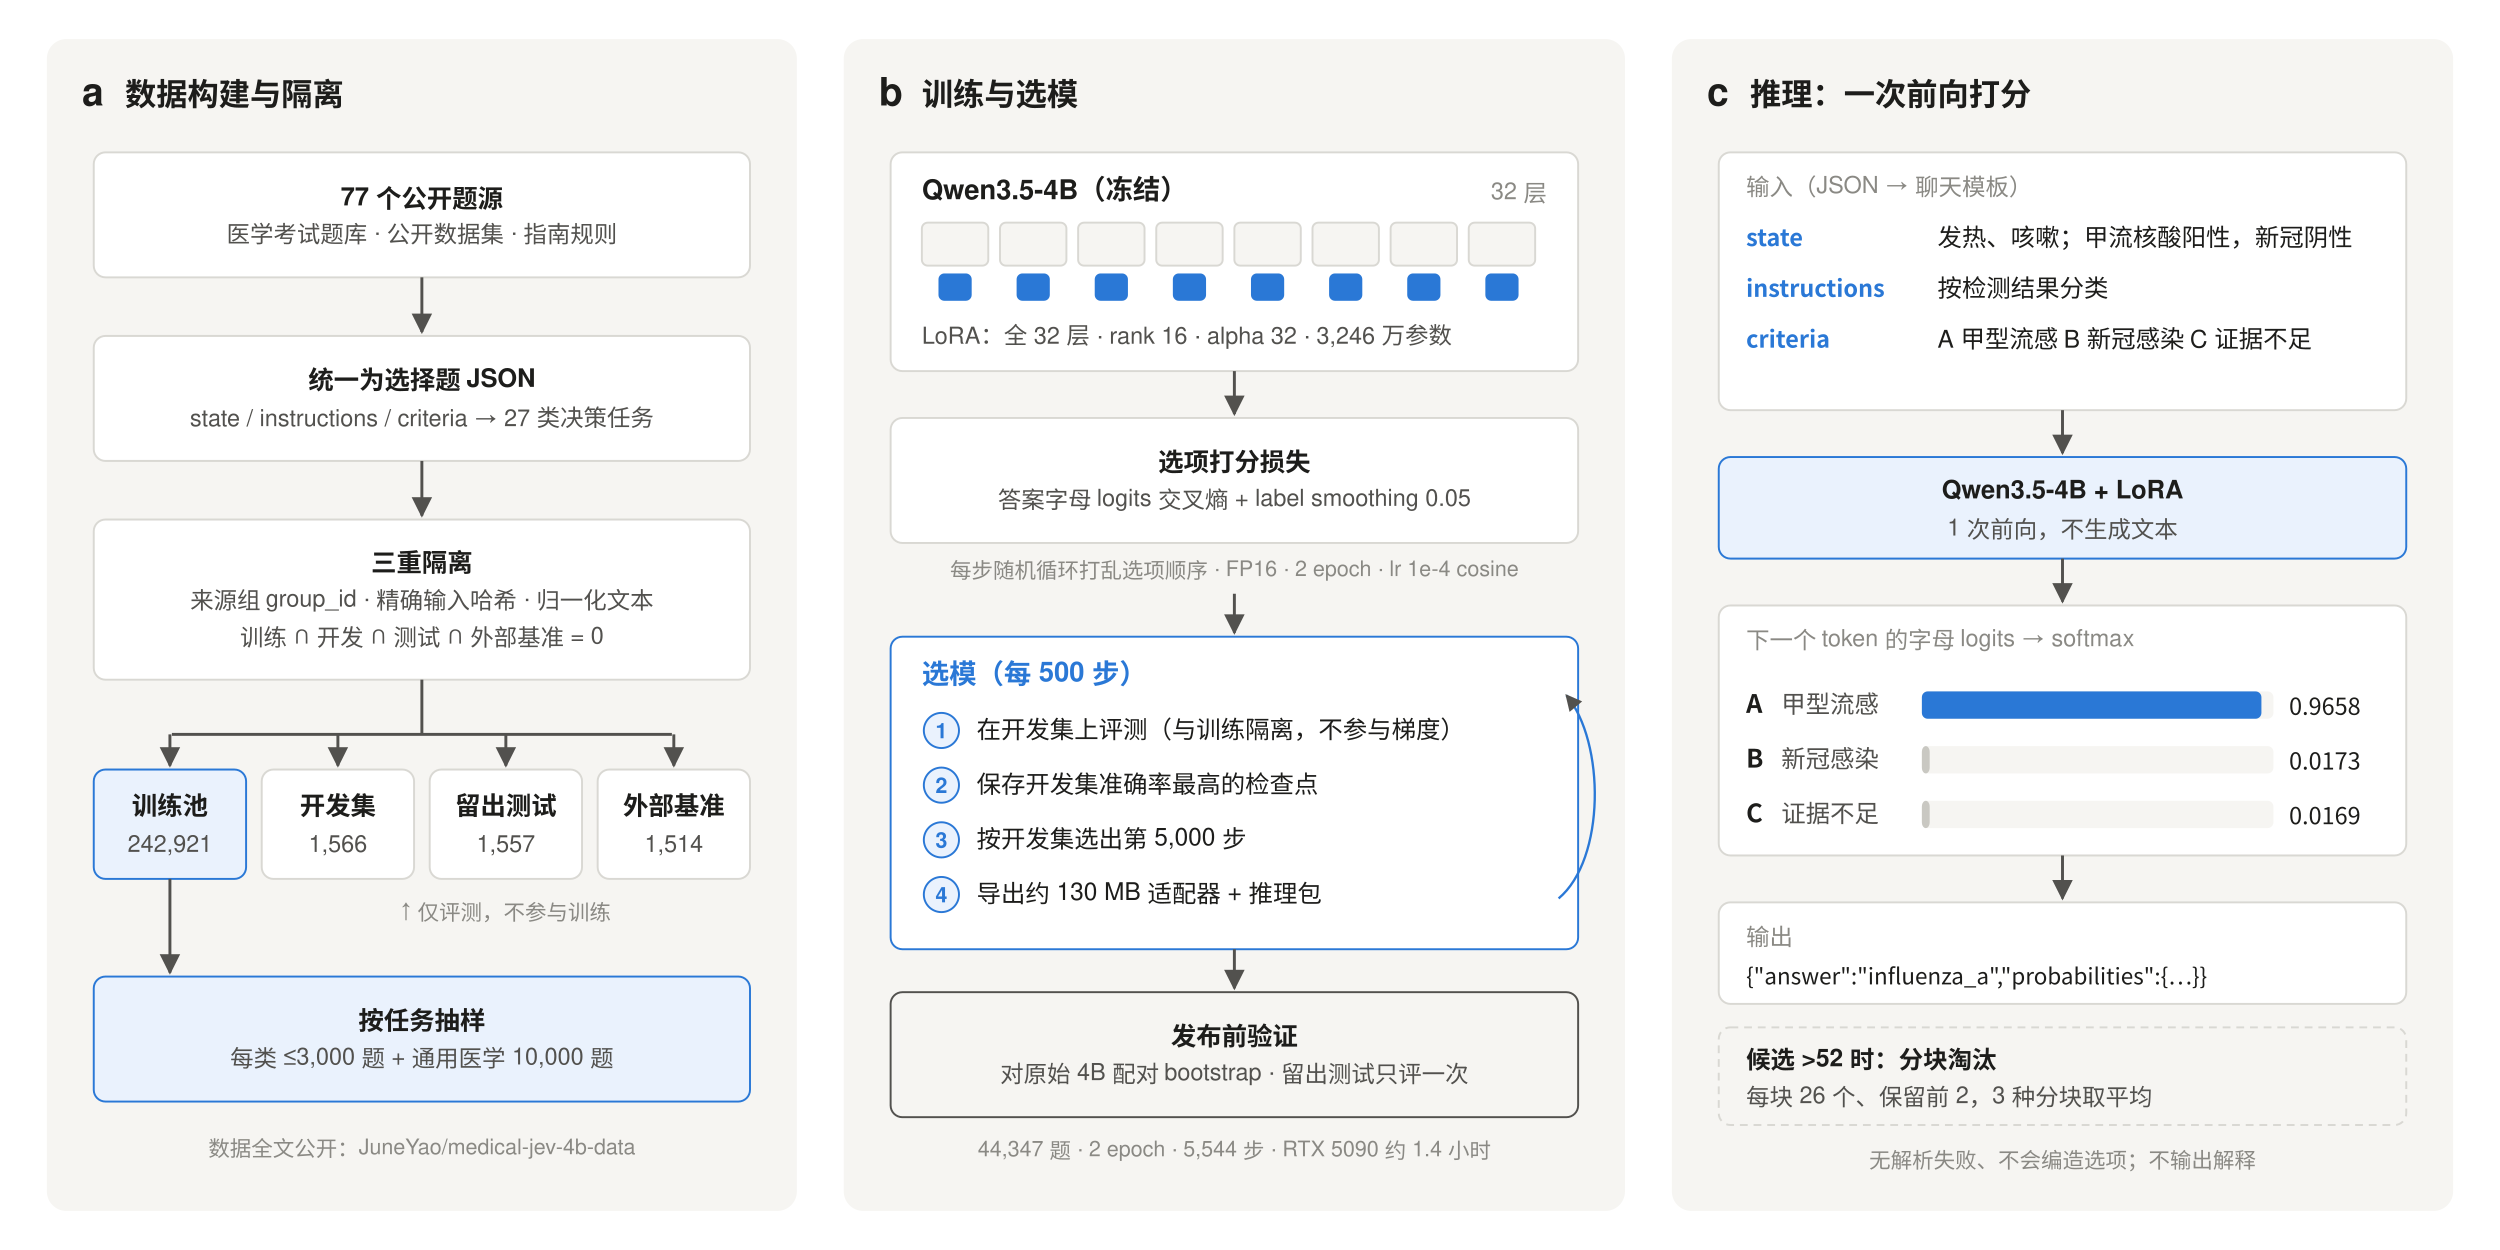
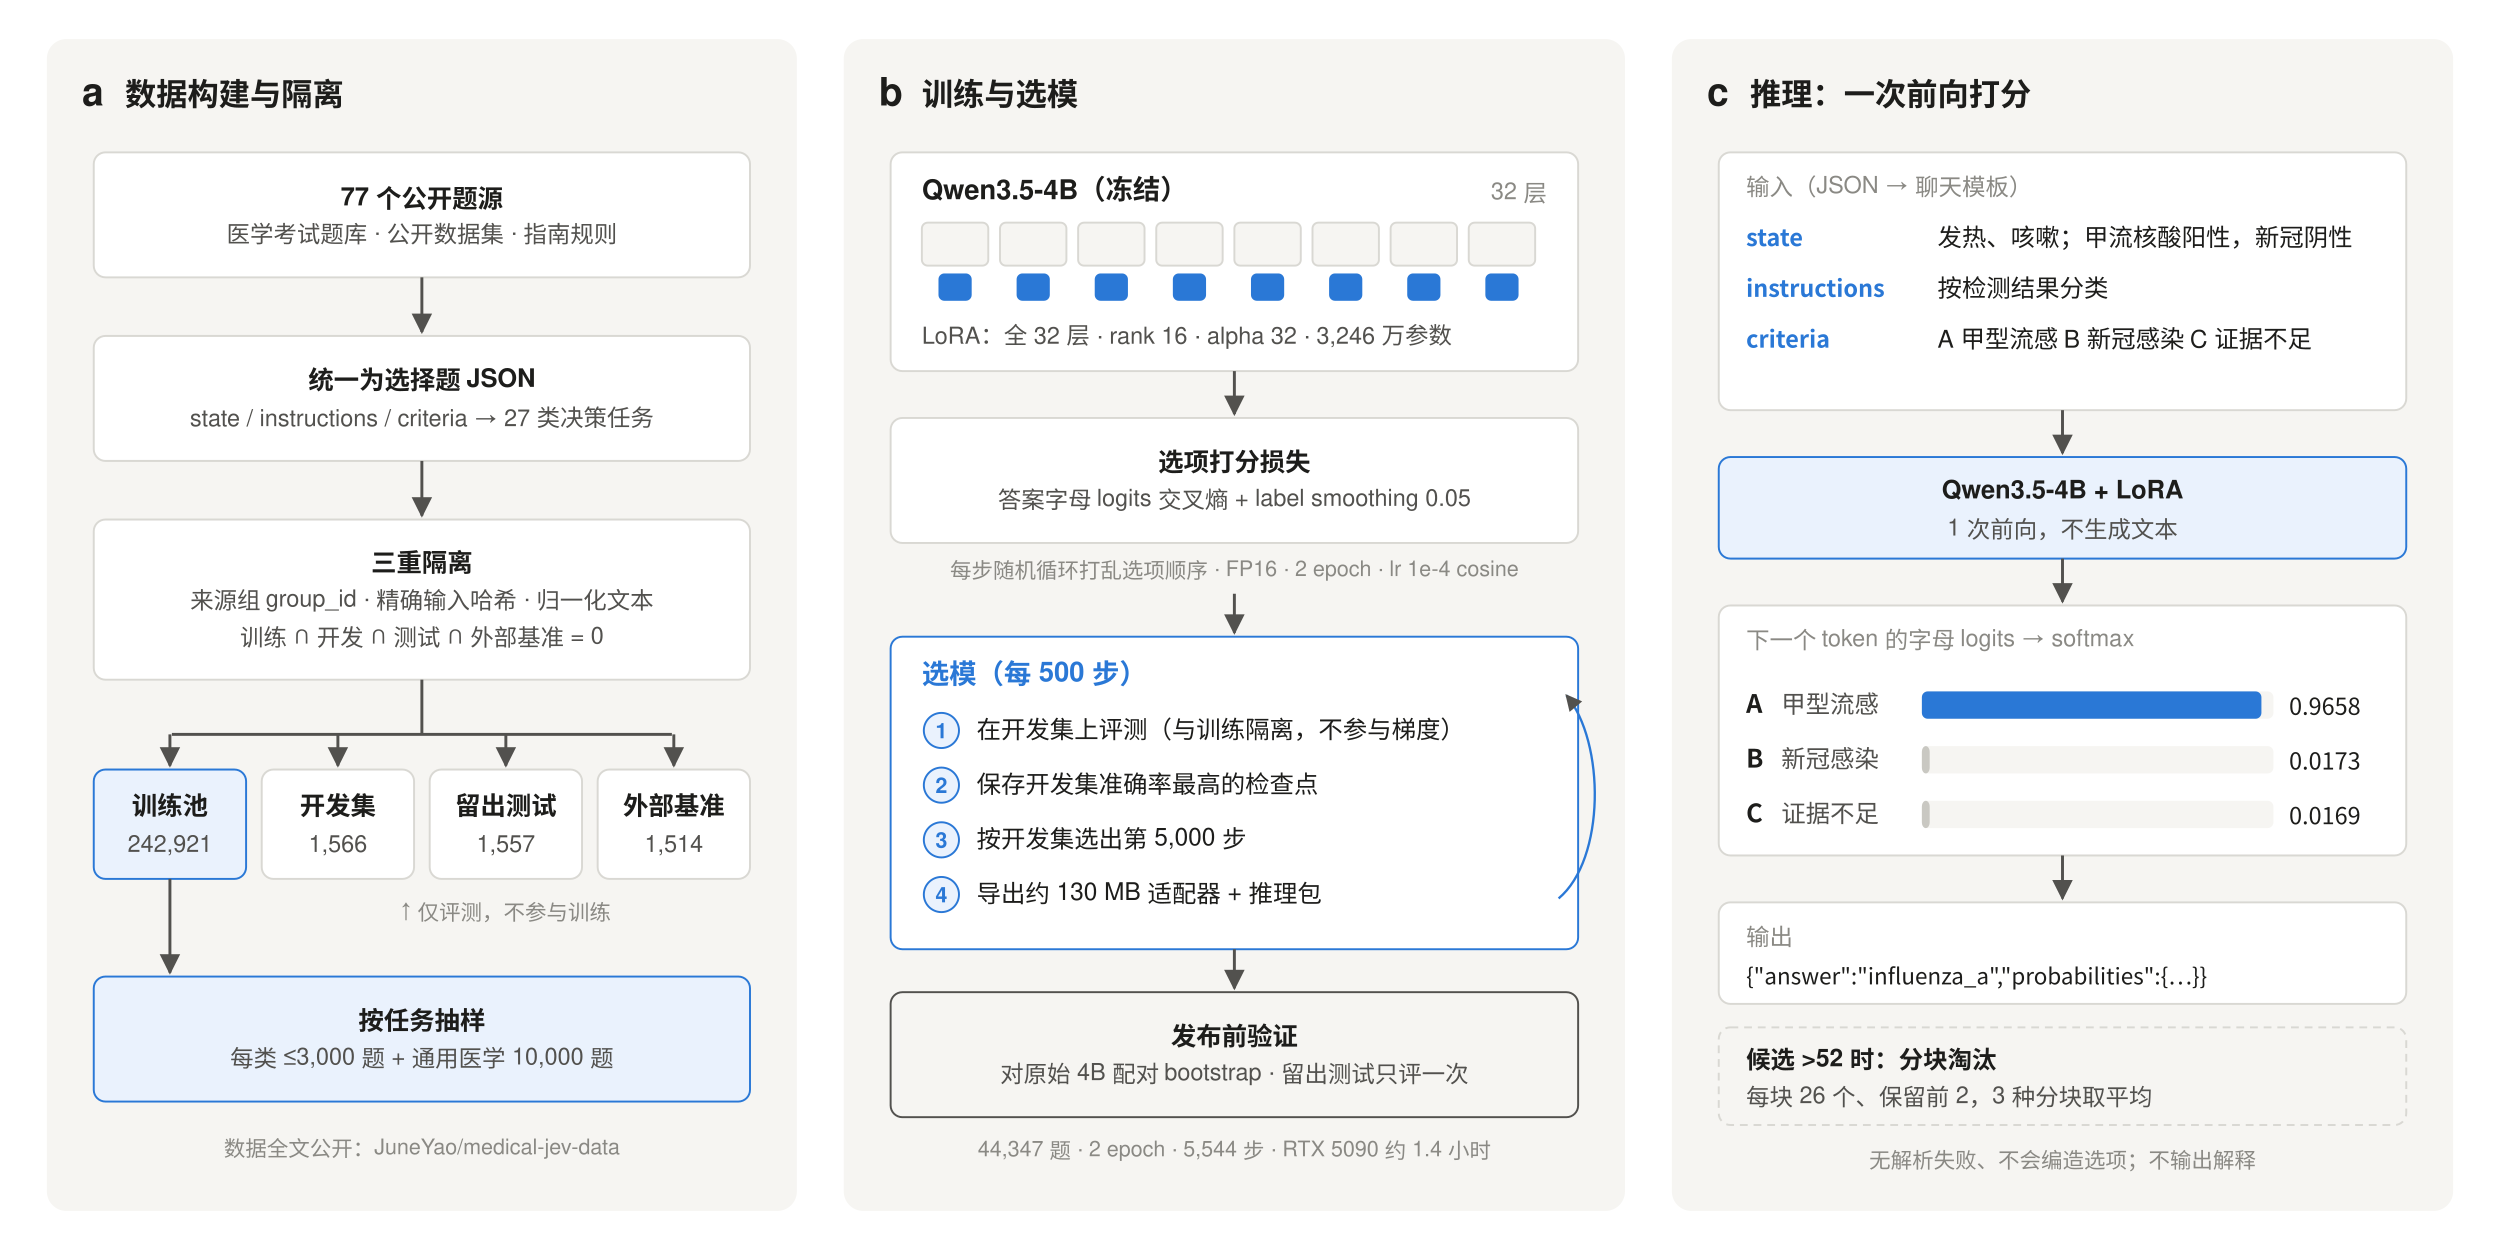
<svg xmlns="http://www.w3.org/2000/svg" width="1280" height="640" viewBox="0 0 1280 640" role="img" aria-label="medical-jev-4b 方法总览：数据构建、训练选模与一次前向打分推理">
  <defs>
    <marker id="arrow" viewBox="0 0 10 10" refX="9" refY="5" markerWidth="7" markerHeight="7" orient="auto-start-reverse">
      <path d="M0,0 L10,5 L0,10 z" fill="#52514e" />
    </marker>
  </defs>
  <rect width="1280" height="640" fill="#ffffff" />
  <rect x="24" y="20" width="384" height="600" rx="10" fill="#f6f5f2" stroke="none" stroke-width="1" />
  <rect x="432" y="20" width="400" height="600" rx="10" fill="#f6f5f2" stroke="none" stroke-width="1" />
  <rect x="856" y="20" width="400" height="600" rx="10" fill="#f6f5f2" stroke="none" stroke-width="1" />
  <text x="42" y="54" font-family="'Helvetica Neue', Helvetica, Arial, 'PingFang SC', 'Hiragino Sans GB', 'Noto Sans CJK SC', 'Microsoft YaHei', sans-serif" font-size="20" fill="#1d1d1b" font-weight="700" text-anchor="start">a</text>
  <text x="64" y="54" font-family="'Helvetica Neue', Helvetica, Arial, 'PingFang SC', 'Hiragino Sans GB', 'Noto Sans CJK SC', 'Microsoft YaHei', sans-serif" font-size="16" fill="#1d1d1b" font-weight="600" text-anchor="start">数据构建与隔离</text>
  <rect x="48" y="78" width="336" height="64" rx="6" fill="#ffffff" stroke="#d9d8d3" stroke-width="1" />
  <text x="216.0" y="105.18" font-family="'Helvetica Neue', Helvetica, Arial, 'PingFang SC', 'Hiragino Sans GB', 'Noto Sans CJK SC', 'Microsoft YaHei', sans-serif" font-size="13" fill="#1d1d1b" font-weight="600" text-anchor="middle">77 个公开题源</text>
  <text x="216.0" y="124.18" font-family="'Helvetica Neue', Helvetica, Arial, 'PingFang SC', 'Hiragino Sans GB', 'Noto Sans CJK SC', 'Microsoft YaHei', sans-serif" font-size="12" fill="#52514e" font-weight="400" text-anchor="middle">医学考试题库 · 公开数据集 · 指南规则</text>
  <rect x="48" y="172" width="336" height="64" rx="6" fill="#ffffff" stroke="#d9d8d3" stroke-width="1" />
  <text x="216.0" y="199.18" font-family="'Helvetica Neue', Helvetica, Arial, 'PingFang SC', 'Hiragino Sans GB', 'Noto Sans CJK SC', 'Microsoft YaHei', sans-serif" font-size="13" fill="#1d1d1b" font-weight="600" text-anchor="middle">统一为选择题 JSON</text>
  <text x="216.0" y="218.18" font-family="'Helvetica Neue', Helvetica, Arial, 'PingFang SC', 'Hiragino Sans GB', 'Noto Sans CJK SC', 'Microsoft YaHei', sans-serif" font-size="12" fill="#52514e" font-weight="400" text-anchor="middle">state / instructions / criteria → 27 类决策任务</text>
  <rect x="48" y="266" width="336" height="82" rx="6" fill="#ffffff" stroke="#d9d8d3" stroke-width="1" />
  <text x="216.0" y="292.68" font-family="'Helvetica Neue', Helvetica, Arial, 'PingFang SC', 'Hiragino Sans GB', 'Noto Sans CJK SC', 'Microsoft YaHei', sans-serif" font-size="13" fill="#1d1d1b" font-weight="600" text-anchor="middle">三重隔离</text>
  <text x="216.0" y="311.68" font-family="'Helvetica Neue', Helvetica, Arial, 'PingFang SC', 'Hiragino Sans GB', 'Noto Sans CJK SC', 'Microsoft YaHei', sans-serif" font-size="12" fill="#52514e" font-weight="400" text-anchor="middle">来源组 group_id · 精确输入哈希 · 归一化文本</text>
  <text x="216.0" y="330.68" font-family="'Helvetica Neue', Helvetica, Arial, 'PingFang SC', 'Hiragino Sans GB', 'Noto Sans CJK SC', 'Microsoft YaHei', sans-serif" font-size="12" fill="#52514e" font-weight="400" text-anchor="middle">训练 ∩ 开发 ∩ 测试 ∩ 外部基准 = 0</text>
  <line x1="216.0" y1="142" x2="216.0" y2="170" stroke="#52514e" stroke-width="1.5" marker-end="url(#arrow)" />
  <line x1="216.0" y1="236" x2="216.0" y2="264" stroke="#52514e" stroke-width="1.5" marker-end="url(#arrow)" />
  <line x1="216.0" y1="348" x2="216.0" y2="376" stroke="#52514e" stroke-width="1.5" />
  <line x1="88" y1="376" x2="344" y2="376" stroke="#52514e" stroke-width="1.5" />
  <line x1="87.0" y1="376" x2="87.0" y2="392" stroke="#52514e" stroke-width="1.5" marker-end="url(#arrow)" />
  <rect x="48.0" y="394" width="78.0" height="56" rx="6" fill="#eaf2fd" stroke="#2a78d6" stroke-width="1" />
  <text x="87.0" y="417.18" font-family="'Helvetica Neue', Helvetica, Arial, 'PingFang SC', 'Hiragino Sans GB', 'Noto Sans CJK SC', 'Microsoft YaHei', sans-serif" font-size="13" fill="#1d1d1b" font-weight="600" text-anchor="middle">训练池</text>
  <text x="87.0" y="436.18" font-family="'Helvetica Neue', Helvetica, Arial, 'PingFang SC', 'Hiragino Sans GB', 'Noto Sans CJK SC', 'Microsoft YaHei', sans-serif" font-size="12" fill="#52514e" font-weight="400" text-anchor="middle">242,921</text>
  <line x1="173.0" y1="376" x2="173.0" y2="392" stroke="#52514e" stroke-width="1.5" marker-end="url(#arrow)" />
  <rect x="134.0" y="394" width="78.0" height="56" rx="6" fill="#ffffff" stroke="#d9d8d3" stroke-width="1" />
  <text x="173.0" y="417.18" font-family="'Helvetica Neue', Helvetica, Arial, 'PingFang SC', 'Hiragino Sans GB', 'Noto Sans CJK SC', 'Microsoft YaHei', sans-serif" font-size="13" fill="#1d1d1b" font-weight="600" text-anchor="middle">开发集</text>
  <text x="173.0" y="436.18" font-family="'Helvetica Neue', Helvetica, Arial, 'PingFang SC', 'Hiragino Sans GB', 'Noto Sans CJK SC', 'Microsoft YaHei', sans-serif" font-size="12" fill="#52514e" font-weight="400" text-anchor="middle">1,566</text>
  <line x1="259.0" y1="376" x2="259.0" y2="392" stroke="#52514e" stroke-width="1.5" marker-end="url(#arrow)" />
  <rect x="220.0" y="394" width="78.0" height="56" rx="6" fill="#ffffff" stroke="#d9d8d3" stroke-width="1" />
  <text x="259.0" y="417.18" font-family="'Helvetica Neue', Helvetica, Arial, 'PingFang SC', 'Hiragino Sans GB', 'Noto Sans CJK SC', 'Microsoft YaHei', sans-serif" font-size="13" fill="#1d1d1b" font-weight="600" text-anchor="middle">留出测试</text>
  <text x="259.0" y="436.18" font-family="'Helvetica Neue', Helvetica, Arial, 'PingFang SC', 'Hiragino Sans GB', 'Noto Sans CJK SC', 'Microsoft YaHei', sans-serif" font-size="12" fill="#52514e" font-weight="400" text-anchor="middle">1,557</text>
  <line x1="345.0" y1="376" x2="345.0" y2="392" stroke="#52514e" stroke-width="1.5" marker-end="url(#arrow)" />
  <rect x="306.0" y="394" width="78.0" height="56" rx="6" fill="#ffffff" stroke="#d9d8d3" stroke-width="1" />
  <text x="345.0" y="417.18" font-family="'Helvetica Neue', Helvetica, Arial, 'PingFang SC', 'Hiragino Sans GB', 'Noto Sans CJK SC', 'Microsoft YaHei', sans-serif" font-size="13" fill="#1d1d1b" font-weight="600" text-anchor="middle">外部基准</text>
  <text x="345.0" y="436.18" font-family="'Helvetica Neue', Helvetica, Arial, 'PingFang SC', 'Hiragino Sans GB', 'Noto Sans CJK SC', 'Microsoft YaHei', sans-serif" font-size="12" fill="#52514e" font-weight="400" text-anchor="middle">1,514</text>
  <text x="259.0" y="470" font-family="'Helvetica Neue', Helvetica, Arial, 'PingFang SC', 'Hiragino Sans GB', 'Noto Sans CJK SC', 'Microsoft YaHei', sans-serif" font-size="11" fill="#8a8984" font-weight="400" text-anchor="middle">↑ 仅评测，不参与训练</text>
  <line x1="87.0" y1="450" x2="87.0" y2="498" stroke="#52514e" stroke-width="1.5" marker-end="url(#arrow)" />
  <rect x="48" y="500" width="336" height="64" rx="6" fill="#eaf2fd" stroke="#2a78d6" stroke-width="1" />
  <text x="216.0" y="527.18" font-family="'Helvetica Neue', Helvetica, Arial, 'PingFang SC', 'Hiragino Sans GB', 'Noto Sans CJK SC', 'Microsoft YaHei', sans-serif" font-size="13" fill="#1d1d1b" font-weight="600" text-anchor="middle">按任务抽样</text>
  <text x="216.0" y="546.18" font-family="'Helvetica Neue', Helvetica, Arial, 'PingFang SC', 'Hiragino Sans GB', 'Noto Sans CJK SC', 'Microsoft YaHei', sans-serif" font-size="12" fill="#52514e" font-weight="400" text-anchor="middle">每类 ≤3,000 题 + 通用医学 10,000 题</text>
-   <text x="216.0" y="592" font-family="'Helvetica Neue', Helvetica, Arial, 'PingFang SC', 'Hiragino Sans GB', 'Noto Sans CJK SC', 'Microsoft YaHei', sans-serif" font-size="11" fill="#8a8984" font-weight="400" text-anchor="middle">数据全文公开：JuneYao/medical-jev-4b-data</text>
+   <text x="216.0" y="592" font-family="'Helvetica Neue', Helvetica, Arial, 'PingFang SC', 'Hiragino Sans GB', 'Noto Sans CJK SC', 'Microsoft YaHei', sans-serif" font-size="11" fill="#8a8984" font-weight="400" text-anchor="middle">数据全文公开：JuneYao/medical-jev-data</text>
  <text x="450" y="54" font-family="'Helvetica Neue', Helvetica, Arial, 'PingFang SC', 'Hiragino Sans GB', 'Noto Sans CJK SC', 'Microsoft YaHei', sans-serif" font-size="20" fill="#1d1d1b" font-weight="700" text-anchor="start">b</text>
  <text x="472" y="54" font-family="'Helvetica Neue', Helvetica, Arial, 'PingFang SC', 'Hiragino Sans GB', 'Noto Sans CJK SC', 'Microsoft YaHei', sans-serif" font-size="16" fill="#1d1d1b" font-weight="600" text-anchor="start">训练与选模</text>
  <rect x="456" y="78" width="352" height="112" rx="6" fill="#ffffff" stroke="#d9d8d3" stroke-width="1" />
  <text x="472" y="102" font-family="'Helvetica Neue', Helvetica, Arial, 'PingFang SC', 'Hiragino Sans GB', 'Noto Sans CJK SC', 'Microsoft YaHei', sans-serif" font-size="14" fill="#1d1d1b" font-weight="600" text-anchor="start">Qwen3.5-4B（冻结）</text>
  <text x="792" y="102" font-family="'Helvetica Neue', Helvetica, Arial, 'PingFang SC', 'Hiragino Sans GB', 'Noto Sans CJK SC', 'Microsoft YaHei', sans-serif" font-size="12" fill="#8a8984" font-weight="400" text-anchor="end">32 层</text>
  <rect x="472.0" y="114" width="34.0" height="22" rx="3" fill="#f6f5f2" stroke="#d9d8d3" stroke-width="1" />
  <rect x="480.5" y="140" width="17.0" height="14" rx="3" fill="#2a78d6" stroke="none" stroke-width="1" />
  <rect x="512.0" y="114" width="34.0" height="22" rx="3" fill="#f6f5f2" stroke="#d9d8d3" stroke-width="1" />
  <rect x="520.5" y="140" width="17.0" height="14" rx="3" fill="#2a78d6" stroke="none" stroke-width="1" />
  <rect x="552.0" y="114" width="34.0" height="22" rx="3" fill="#f6f5f2" stroke="#d9d8d3" stroke-width="1" />
  <rect x="560.5" y="140" width="17.0" height="14" rx="3" fill="#2a78d6" stroke="none" stroke-width="1" />
  <rect x="592.0" y="114" width="34.0" height="22" rx="3" fill="#f6f5f2" stroke="#d9d8d3" stroke-width="1" />
  <rect x="600.5" y="140" width="17.0" height="14" rx="3" fill="#2a78d6" stroke="none" stroke-width="1" />
  <rect x="632.0" y="114" width="34.0" height="22" rx="3" fill="#f6f5f2" stroke="#d9d8d3" stroke-width="1" />
  <rect x="640.5" y="140" width="17.0" height="14" rx="3" fill="#2a78d6" stroke="none" stroke-width="1" />
  <rect x="672.0" y="114" width="34.0" height="22" rx="3" fill="#f6f5f2" stroke="#d9d8d3" stroke-width="1" />
  <rect x="680.5" y="140" width="17.0" height="14" rx="3" fill="#2a78d6" stroke="none" stroke-width="1" />
  <rect x="712.0" y="114" width="34.0" height="22" rx="3" fill="#f6f5f2" stroke="#d9d8d3" stroke-width="1" />
  <rect x="720.5" y="140" width="17.0" height="14" rx="3" fill="#2a78d6" stroke="none" stroke-width="1" />
  <rect x="752.0" y="114" width="34.0" height="22" rx="3" fill="#f6f5f2" stroke="#d9d8d3" stroke-width="1" />
  <rect x="760.5" y="140" width="17.0" height="14" rx="3" fill="#2a78d6" stroke="none" stroke-width="1" />
  <text x="472" y="176" font-family="'Helvetica Neue', Helvetica, Arial, 'PingFang SC', 'Hiragino Sans GB', 'Noto Sans CJK SC', 'Microsoft YaHei', sans-serif" font-size="12" fill="#52514e" font-weight="400" text-anchor="start">LoRA：全 32 层 · rank 16 · alpha 32 · 3,246 万参数</text>
  <line x1="632.0" y1="190" x2="632.0" y2="212" stroke="#52514e" stroke-width="1.5" marker-end="url(#arrow)" />
  <rect x="456" y="214" width="352" height="64" rx="6" fill="#ffffff" stroke="#d9d8d3" stroke-width="1" />
  <text x="632.0" y="241.18" font-family="'Helvetica Neue', Helvetica, Arial, 'PingFang SC', 'Hiragino Sans GB', 'Noto Sans CJK SC', 'Microsoft YaHei', sans-serif" font-size="13" fill="#1d1d1b" font-weight="600" text-anchor="middle">选项打分损失</text>
  <text x="632.0" y="260.18" font-family="'Helvetica Neue', Helvetica, Arial, 'PingFang SC', 'Hiragino Sans GB', 'Noto Sans CJK SC', 'Microsoft YaHei', sans-serif" font-size="12" fill="#52514e" font-weight="400" text-anchor="middle">答案字母 logits 交叉熵 + label smoothing 0.05</text>
  <text x="632.0" y="296" font-family="'Helvetica Neue', Helvetica, Arial, 'PingFang SC', 'Hiragino Sans GB', 'Noto Sans CJK SC', 'Microsoft YaHei', sans-serif" font-size="11" fill="#8a8984" font-weight="400" text-anchor="middle">每步随机循环打乱选项顺序 · FP16 · 2 epoch · lr 1e-4 cosine</text>
  <line x1="632.0" y1="304" x2="632.0" y2="324" stroke="#52514e" stroke-width="1.5" marker-end="url(#arrow)" />
  <rect x="456" y="326" width="352" height="160" rx="6" fill="#ffffff" stroke="#2a78d6" stroke-width="1" />
  <text x="472" y="350" font-family="'Helvetica Neue', Helvetica, Arial, 'PingFang SC', 'Hiragino Sans GB', 'Noto Sans CJK SC', 'Microsoft YaHei', sans-serif" font-size="14" fill="#2a78d6" font-weight="600" text-anchor="start">选模（每 500 步）</text>
  <circle cx="482" cy="374" r="9" fill="#eaf2fd" stroke="#2a78d6" />
  <text x="482" y="378" font-family="'Helvetica Neue', Helvetica, Arial, 'PingFang SC', 'Hiragino Sans GB', 'Noto Sans CJK SC', 'Microsoft YaHei', sans-serif" font-size="11" fill="#2a78d6" font-weight="600" text-anchor="middle">1</text>
  <text x="500" y="378" font-family="'Helvetica Neue', Helvetica, Arial, 'PingFang SC', 'Hiragino Sans GB', 'Noto Sans CJK SC', 'Microsoft YaHei', sans-serif" font-size="12.5" fill="#1d1d1b" font-weight="400" text-anchor="start">在开发集上评测（与训练隔离，不参与梯度）</text>
  <circle cx="482" cy="402" r="9" fill="#eaf2fd" stroke="#2a78d6" />
  <text x="482" y="406" font-family="'Helvetica Neue', Helvetica, Arial, 'PingFang SC', 'Hiragino Sans GB', 'Noto Sans CJK SC', 'Microsoft YaHei', sans-serif" font-size="11" fill="#2a78d6" font-weight="600" text-anchor="middle">2</text>
  <text x="500" y="406" font-family="'Helvetica Neue', Helvetica, Arial, 'PingFang SC', 'Hiragino Sans GB', 'Noto Sans CJK SC', 'Microsoft YaHei', sans-serif" font-size="12.5" fill="#1d1d1b" font-weight="400" text-anchor="start">保存开发集准确率最高的检查点</text>
  <circle cx="482" cy="430" r="9" fill="#eaf2fd" stroke="#2a78d6" />
  <text x="482" y="434" font-family="'Helvetica Neue', Helvetica, Arial, 'PingFang SC', 'Hiragino Sans GB', 'Noto Sans CJK SC', 'Microsoft YaHei', sans-serif" font-size="11" fill="#2a78d6" font-weight="600" text-anchor="middle">3</text>
  <text x="500" y="434" font-family="'Helvetica Neue', Helvetica, Arial, 'PingFang SC', 'Hiragino Sans GB', 'Noto Sans CJK SC', 'Microsoft YaHei', sans-serif" font-size="12.5" fill="#1d1d1b" font-weight="400" text-anchor="start">按开发集选出第 5,000 步</text>
  <circle cx="482" cy="458" r="9" fill="#eaf2fd" stroke="#2a78d6" />
  <text x="482" y="462" font-family="'Helvetica Neue', Helvetica, Arial, 'PingFang SC', 'Hiragino Sans GB', 'Noto Sans CJK SC', 'Microsoft YaHei', sans-serif" font-size="11" fill="#2a78d6" font-weight="600" text-anchor="middle">4</text>
  <text x="500" y="462" font-family="'Helvetica Neue', Helvetica, Arial, 'PingFang SC', 'Hiragino Sans GB', 'Noto Sans CJK SC', 'Microsoft YaHei', sans-serif" font-size="12.5" fill="#1d1d1b" font-weight="400" text-anchor="start">导出约 130 MB 适配器 + 推理包</text>
  <path d="M798,460 C822,440 822,380 802,356" stroke="#2a78d6" stroke-width="1.2" fill="none" marker-end="url(#arrow)" />
  <line x1="632.0" y1="486" x2="632.0" y2="506" stroke="#52514e" stroke-width="1.5" marker-end="url(#arrow)" />
  <rect x="456" y="508" width="352" height="64" rx="6" fill="#f6f5f2" stroke="#52514e" stroke-width="1" />
  <text x="632.0" y="535.18" font-family="'Helvetica Neue', Helvetica, Arial, 'PingFang SC', 'Hiragino Sans GB', 'Noto Sans CJK SC', 'Microsoft YaHei', sans-serif" font-size="13" fill="#1d1d1b" font-weight="600" text-anchor="middle">发布前验证</text>
  <text x="632.0" y="554.18" font-family="'Helvetica Neue', Helvetica, Arial, 'PingFang SC', 'Hiragino Sans GB', 'Noto Sans CJK SC', 'Microsoft YaHei', sans-serif" font-size="12" fill="#52514e" font-weight="400" text-anchor="middle">对原始 4B 配对 bootstrap · 留出测试只评一次</text>
  <text x="632.0" y="592" font-family="'Helvetica Neue', Helvetica, Arial, 'PingFang SC', 'Hiragino Sans GB', 'Noto Sans CJK SC', 'Microsoft YaHei', sans-serif" font-size="11" fill="#8a8984" font-weight="400" text-anchor="middle">44,347 题 · 2 epoch · 5,544 步 · RTX 5090 约 1.4 小时</text>
  <text x="874" y="54" font-family="'Helvetica Neue', Helvetica, Arial, 'PingFang SC', 'Hiragino Sans GB', 'Noto Sans CJK SC', 'Microsoft YaHei', sans-serif" font-size="20" fill="#1d1d1b" font-weight="700" text-anchor="start">c</text>
  <text x="896" y="54" font-family="'Helvetica Neue', Helvetica, Arial, 'PingFang SC', 'Hiragino Sans GB', 'Noto Sans CJK SC', 'Microsoft YaHei', sans-serif" font-size="16" fill="#1d1d1b" font-weight="600" text-anchor="start">推理：一次前向打分</text>
  <rect x="880" y="78" width="352" height="132" rx="6" fill="#ffffff" stroke="#d9d8d3" stroke-width="1" />
  <text x="894" y="100" font-family="'Helvetica Neue', Helvetica, Arial, 'PingFang SC', 'Hiragino Sans GB', 'Noto Sans CJK SC', 'Microsoft YaHei', sans-serif" font-size="12" fill="#8a8984" font-weight="400" text-anchor="start">输入（JSON → 聊天模板）</text>
  <text x="894" y="126" font-family="'SF Mono', Menlo, Consolas, 'PingFang SC', 'Noto Sans CJK SC', monospace" font-size="12" fill="#2a78d6" font-weight="600" text-anchor="start">state</text>
  <text x="992" y="126" font-family="'Helvetica Neue', Helvetica, Arial, 'PingFang SC', 'Hiragino Sans GB', 'Noto Sans CJK SC', 'Microsoft YaHei', sans-serif" font-size="12.5" fill="#1d1d1b" font-weight="400" text-anchor="start">发热、咳嗽；甲流核酸阳性，新冠阴性</text>
  <text x="894" y="152" font-family="'SF Mono', Menlo, Consolas, 'PingFang SC', 'Noto Sans CJK SC', monospace" font-size="12" fill="#2a78d6" font-weight="600" text-anchor="start">instructions</text>
  <text x="992" y="152" font-family="'Helvetica Neue', Helvetica, Arial, 'PingFang SC', 'Hiragino Sans GB', 'Noto Sans CJK SC', 'Microsoft YaHei', sans-serif" font-size="12.5" fill="#1d1d1b" font-weight="400" text-anchor="start">按检测结果分类</text>
  <text x="894" y="178" font-family="'SF Mono', Menlo, Consolas, 'PingFang SC', 'Noto Sans CJK SC', monospace" font-size="12" fill="#2a78d6" font-weight="600" text-anchor="start">criteria</text>
  <text x="992" y="178" font-family="'Helvetica Neue', Helvetica, Arial, 'PingFang SC', 'Hiragino Sans GB', 'Noto Sans CJK SC', 'Microsoft YaHei', sans-serif" font-size="12.5" fill="#1d1d1b" font-weight="400" text-anchor="start">A 甲型流感   B 新冠感染   C 证据不足</text>
  <line x1="1056.0" y1="210" x2="1056.0" y2="232" stroke="#52514e" stroke-width="1.5" marker-end="url(#arrow)" />
  <rect x="880" y="234" width="352" height="52" rx="6" fill="#eaf2fd" stroke="#2a78d6" stroke-width="1" />
  <text x="1056.0" y="255.18" font-family="'Helvetica Neue', Helvetica, Arial, 'PingFang SC', 'Hiragino Sans GB', 'Noto Sans CJK SC', 'Microsoft YaHei', sans-serif" font-size="13" fill="#1d1d1b" font-weight="600" text-anchor="middle">Qwen3.5-4B + LoRA</text>
  <text x="1056.0" y="274.18" font-family="'Helvetica Neue', Helvetica, Arial, 'PingFang SC', 'Hiragino Sans GB', 'Noto Sans CJK SC', 'Microsoft YaHei', sans-serif" font-size="12" fill="#52514e" font-weight="400" text-anchor="middle">1 次前向，不生成文本</text>
  <line x1="1056.0" y1="286" x2="1056.0" y2="308" stroke="#52514e" stroke-width="1.5" marker-end="url(#arrow)" />
  <rect x="880" y="310" width="352" height="128" rx="6" fill="#ffffff" stroke="#d9d8d3" stroke-width="1" />
  <text x="894" y="332" font-family="'Helvetica Neue', Helvetica, Arial, 'PingFang SC', 'Hiragino Sans GB', 'Noto Sans CJK SC', 'Microsoft YaHei', sans-serif" font-size="12" fill="#8a8984" font-weight="400" text-anchor="start">下一个 token 的字母 logits → softmax</text>
  <text x="894" y="365" font-family="'SF Mono', Menlo, Consolas, 'PingFang SC', 'Noto Sans CJK SC', monospace" font-size="13" fill="#1d1d1b" font-weight="700" text-anchor="start">A</text>
  <text x="912" y="365" font-family="'Helvetica Neue', Helvetica, Arial, 'PingFang SC', 'Hiragino Sans GB', 'Noto Sans CJK SC', 'Microsoft YaHei', sans-serif" font-size="12.5" fill="#52514e" font-weight="400" text-anchor="start">甲型流感</text>
  <rect x="984" y="354" width="180" height="14" rx="3" fill="#f6f5f2" stroke="none" stroke-width="1" />
  <rect x="984" y="354" width="173.844" height="14" rx="3" fill="#2a78d6" stroke="none" stroke-width="1" />
  <text x="1172" y="366" font-family="'SF Mono', Menlo, Consolas, 'PingFang SC', 'Noto Sans CJK SC', monospace" font-size="12" fill="#1d1d1b" font-weight="400" text-anchor="start">0.9658</text>
  <text x="894" y="393" font-family="'SF Mono', Menlo, Consolas, 'PingFang SC', 'Noto Sans CJK SC', monospace" font-size="13" fill="#1d1d1b" font-weight="700" text-anchor="start">B</text>
  <text x="912" y="393" font-family="'Helvetica Neue', Helvetica, Arial, 'PingFang SC', 'Hiragino Sans GB', 'Noto Sans CJK SC', 'Microsoft YaHei', sans-serif" font-size="12.5" fill="#52514e" font-weight="400" text-anchor="start">新冠感染</text>
  <rect x="984" y="382" width="180" height="14" rx="3" fill="#f6f5f2" stroke="none" stroke-width="1" />
  <rect x="984" y="382" width="4" height="14" rx="3" fill="#c9c8c2" stroke="none" stroke-width="1" />
  <text x="1172" y="394" font-family="'SF Mono', Menlo, Consolas, 'PingFang SC', 'Noto Sans CJK SC', monospace" font-size="12" fill="#1d1d1b" font-weight="400" text-anchor="start">0.0173</text>
  <text x="894" y="421" font-family="'SF Mono', Menlo, Consolas, 'PingFang SC', 'Noto Sans CJK SC', monospace" font-size="13" fill="#1d1d1b" font-weight="700" text-anchor="start">C</text>
  <text x="912" y="421" font-family="'Helvetica Neue', Helvetica, Arial, 'PingFang SC', 'Hiragino Sans GB', 'Noto Sans CJK SC', 'Microsoft YaHei', sans-serif" font-size="12.5" fill="#52514e" font-weight="400" text-anchor="start">证据不足</text>
  <rect x="984" y="410" width="180" height="14" rx="3" fill="#f6f5f2" stroke="none" stroke-width="1" />
  <rect x="984" y="410" width="4" height="14" rx="3" fill="#c9c8c2" stroke="none" stroke-width="1" />
  <text x="1172" y="422" font-family="'SF Mono', Menlo, Consolas, 'PingFang SC', 'Noto Sans CJK SC', monospace" font-size="12" fill="#1d1d1b" font-weight="400" text-anchor="start">0.0169</text>
  <line x1="1056.0" y1="438" x2="1056.0" y2="460" stroke="#52514e" stroke-width="1.5" marker-end="url(#arrow)" />
  <rect x="880" y="462" width="352" height="52" rx="6" fill="#ffffff" stroke="#d9d8d3" stroke-width="1" />
  <text x="894" y="484" font-family="'Helvetica Neue', Helvetica, Arial, 'PingFang SC', 'Hiragino Sans GB', 'Noto Sans CJK SC', 'Microsoft YaHei', sans-serif" font-size="12" fill="#8a8984" font-weight="400" text-anchor="start">输出</text>
  <text x="894" y="504" font-family="'SF Mono', Menlo, Consolas, 'PingFang SC', 'Noto Sans CJK SC', monospace" font-size="11.5" fill="#1d1d1b" font-weight="400" text-anchor="start">{"answer":"influenza_a","probabilities":{…}}</text>
  <rect x="880" y="526" width="352" height="50" rx="6" fill="#f6f5f2" stroke="#d9d8d3" stroke-width="1" stroke-dasharray="4 3" />
  <text x="894" y="547" font-family="'Helvetica Neue', Helvetica, Arial, 'PingFang SC', 'Hiragino Sans GB', 'Noto Sans CJK SC', 'Microsoft YaHei', sans-serif" font-size="12.5" fill="#1d1d1b" font-weight="600" text-anchor="start">候选 &gt;52 时：分块淘汰</text>
  <text x="894" y="566" font-family="'Helvetica Neue', Helvetica, Arial, 'PingFang SC', 'Hiragino Sans GB', 'Noto Sans CJK SC', 'Microsoft YaHei', sans-serif" font-size="12" fill="#52514e" font-weight="400" text-anchor="start">每块 26 个、保留前 2，3 种分块取平均</text>
  <text x="1056.0" y="598" font-family="'Helvetica Neue', Helvetica, Arial, 'PingFang SC', 'Hiragino Sans GB', 'Noto Sans CJK SC', 'Microsoft YaHei', sans-serif" font-size="11" fill="#8a8984" font-weight="400" text-anchor="middle">无解析失败、不会编造选项；不输出解释</text>
</svg>
